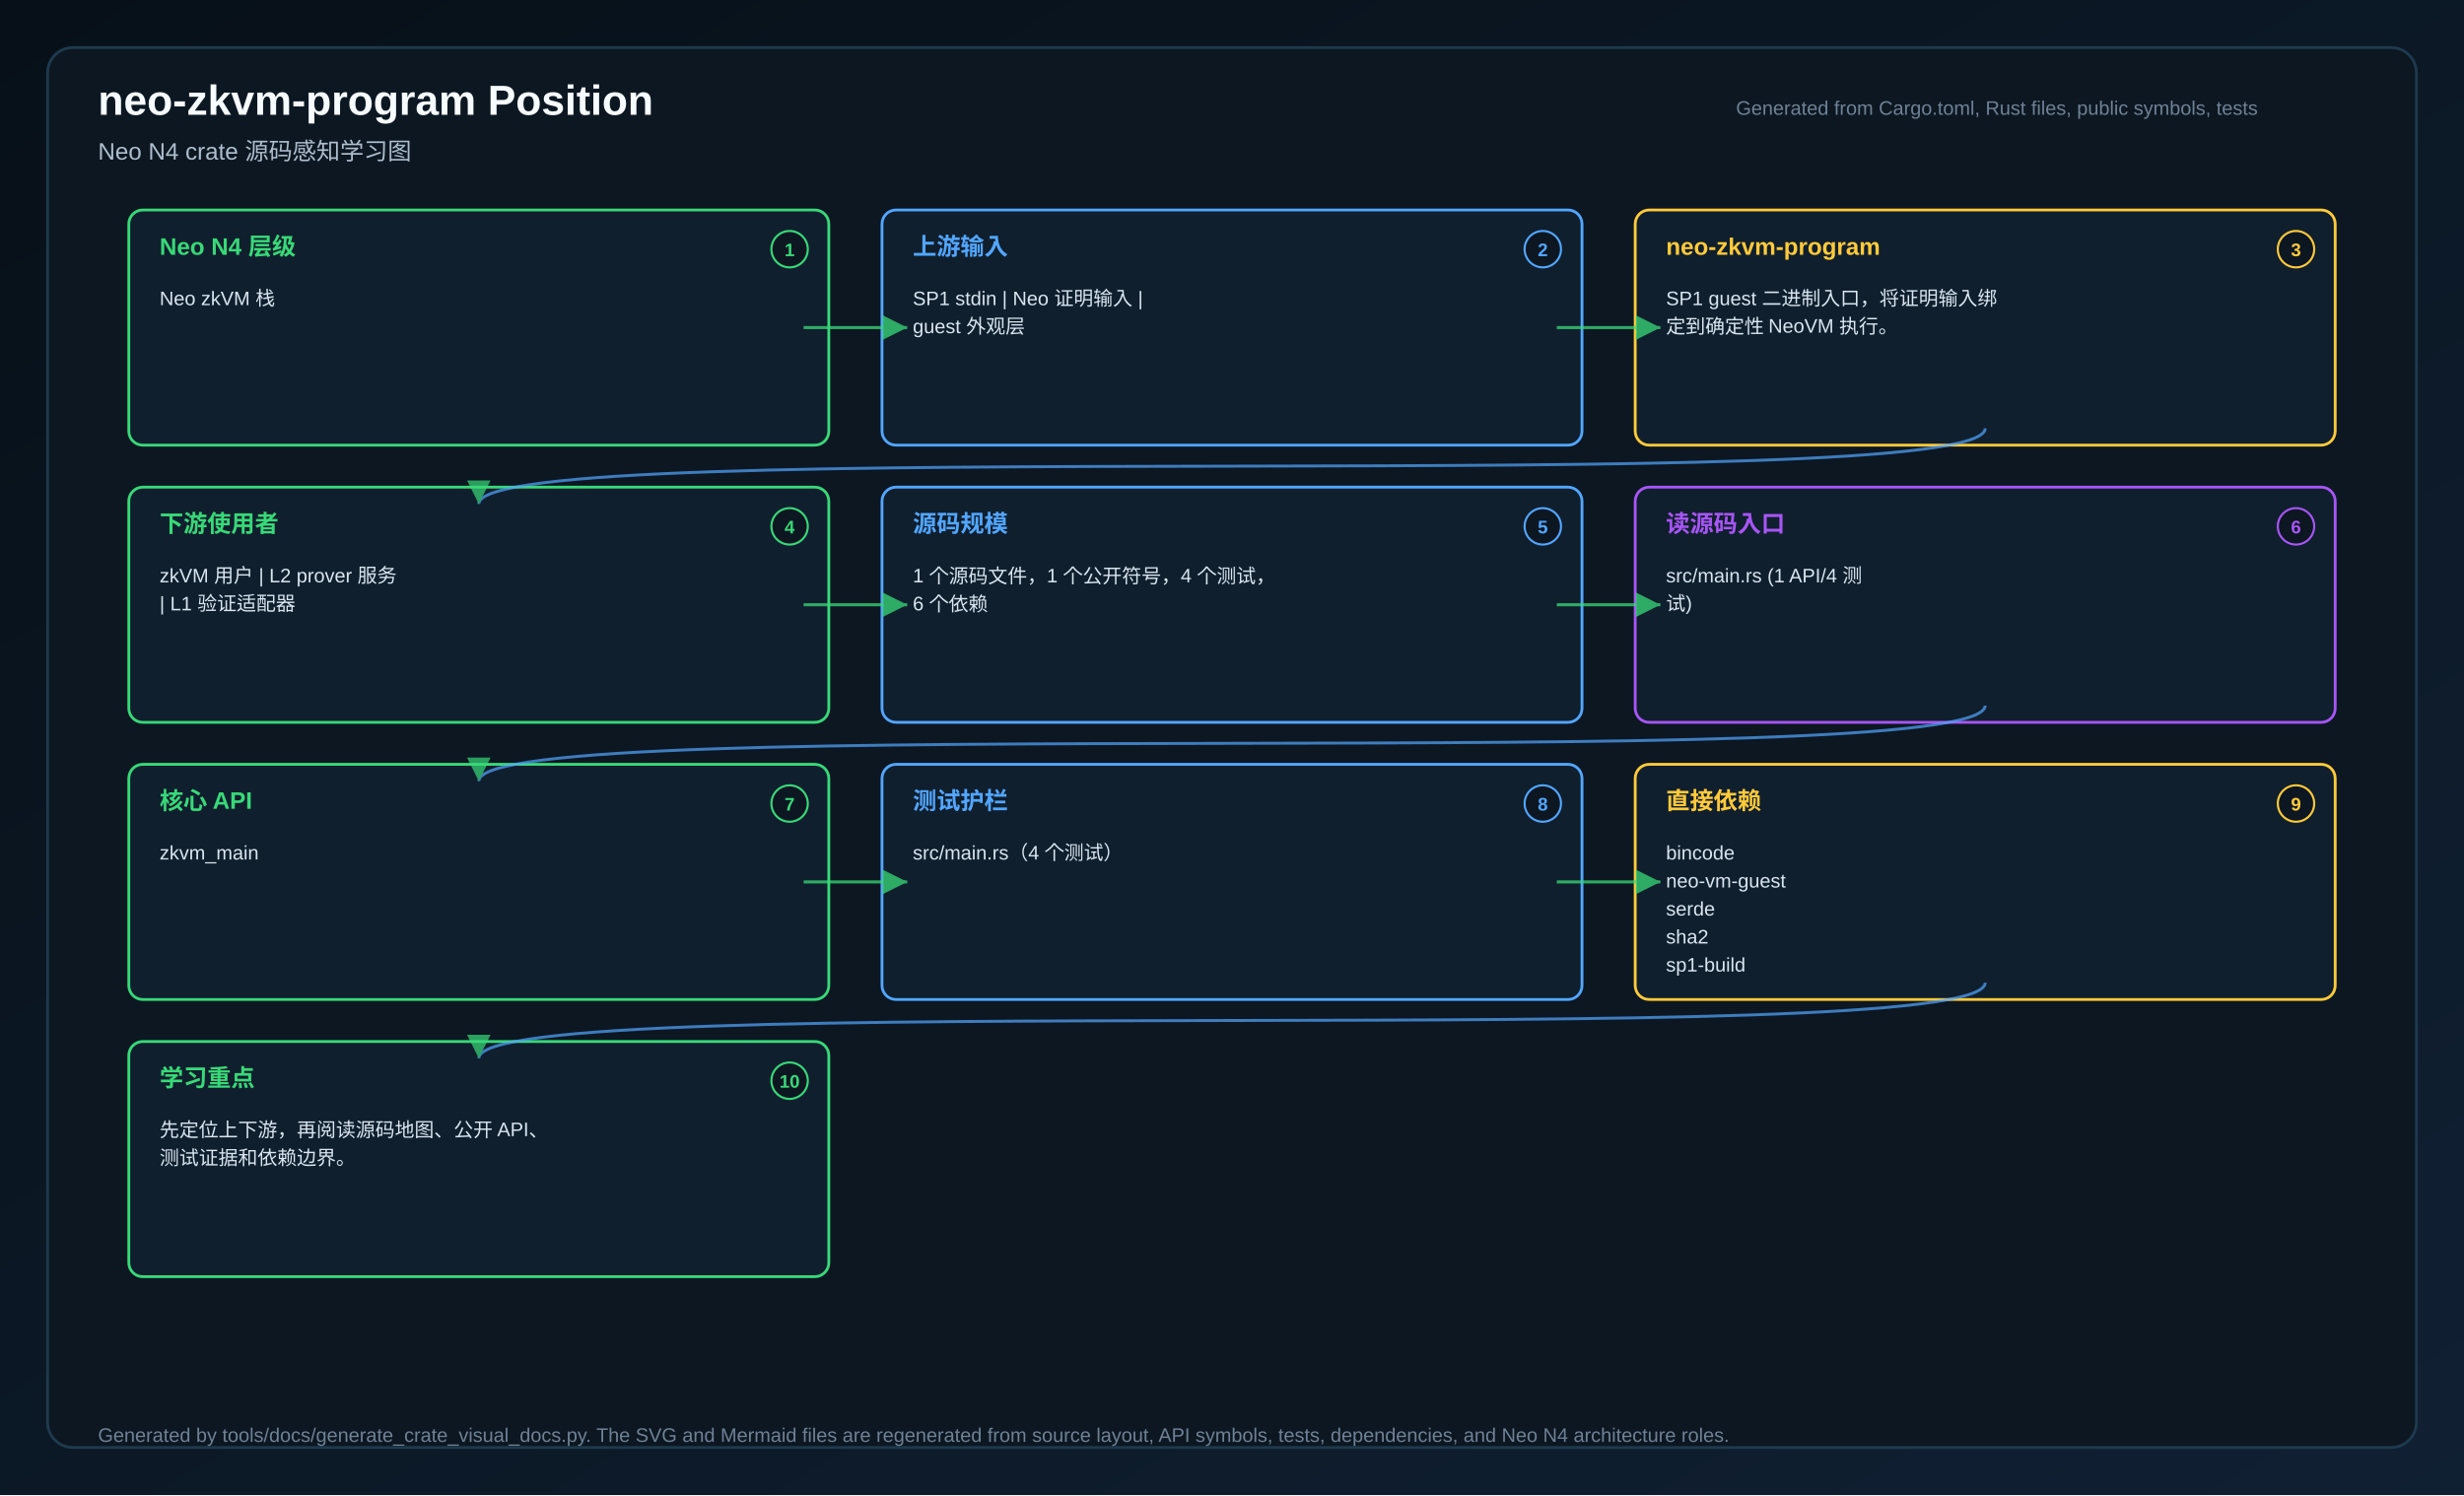
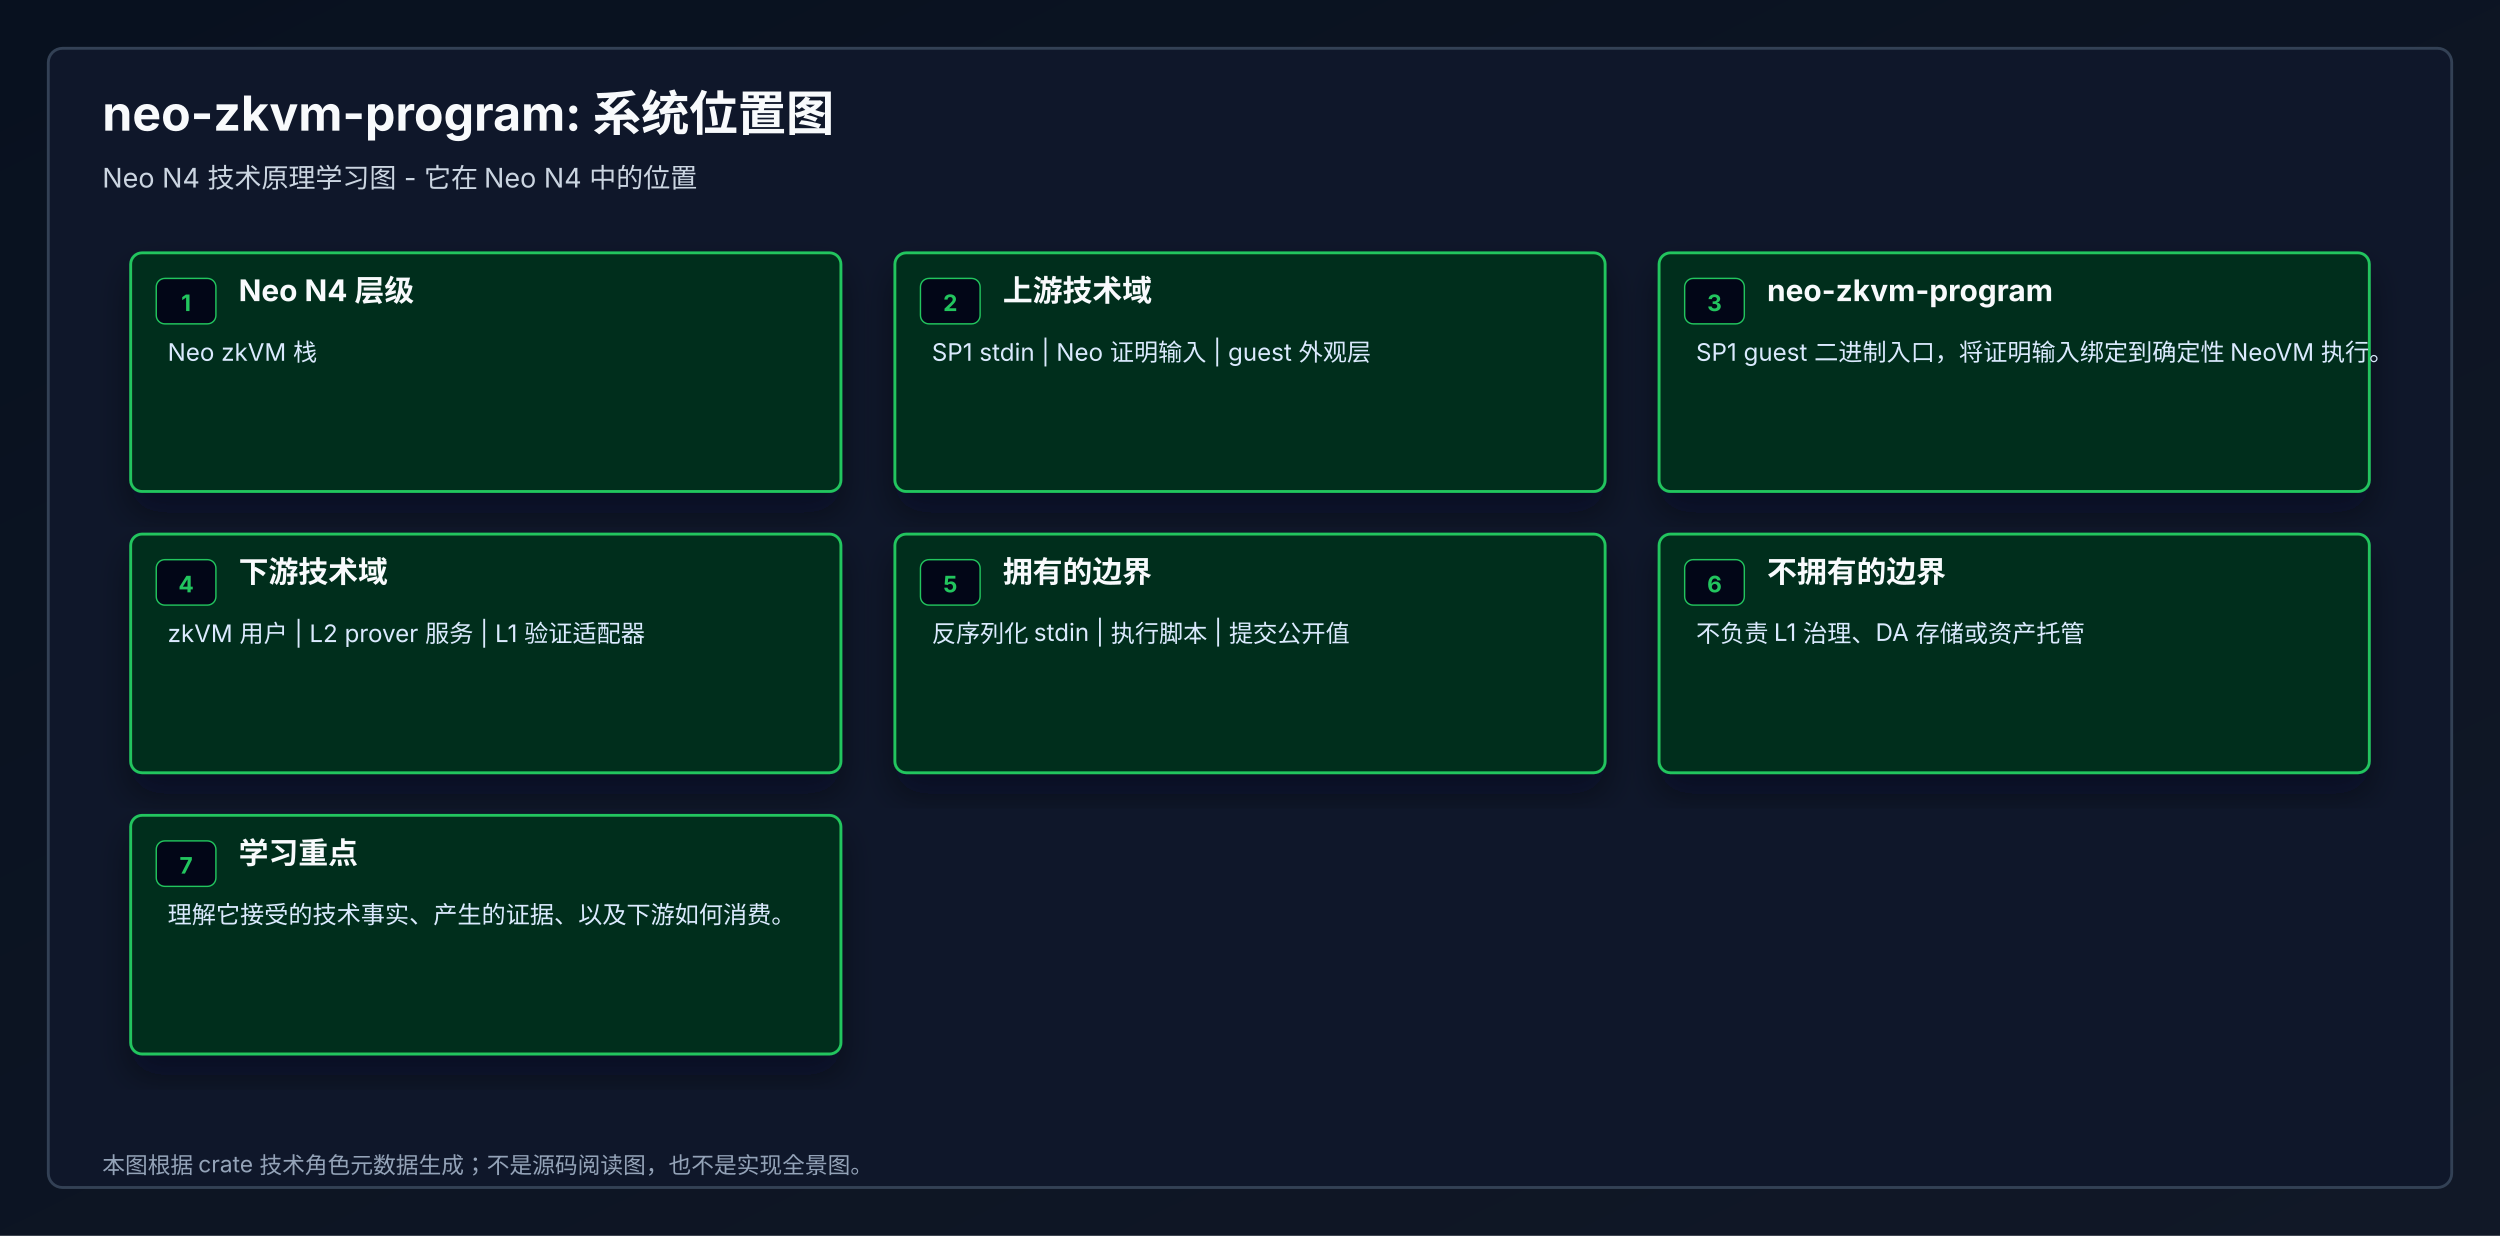
- <svg xmlns="http://www.w3.org/2000/svg" width="1760" height="1068" viewBox="0 0 1760 1068" role="img" aria-label="neo-zkvm-program Position">
+ <svg xmlns="http://www.w3.org/2000/svg" width="1760" height="870" viewBox="0 0 1760 870" role="img" aria-label="neo-zkvm-program 系统位置图">
  <defs>
-     <linearGradient id="bg" x1="0" x2="1" y1="0" y2="1">
-       <stop offset="0" stop-color="#071018" />
-       <stop offset="1" stop-color="#102033" />
+     <linearGradient id="bg" x1="0" y1="0" x2="1" y2="1">
+       <stop offset="0%" stop-color="#08111f" />
+       <stop offset="100%" stop-color="#111827" />
    </linearGradient>
-     <marker id="arrow" markerWidth="12" markerHeight="12" refX="10" refY="6" orient="auto">
-       <path d="M2,2 L10,6 L2,10 Z" fill="#38d978" />
-     </marker>
+     <filter id="shadow" x="-15%" y="-15%" width="130%" height="130%">
+       <feDropShadow dx="0" dy="14" stdDeviation="12" flood-color="#020617" flood-opacity="0.42" />
+     </filter>
  </defs>
-   <rect x="0" y="0" width="1760" height="1068" fill="url(#bg)" />
-   <rect x="34" y="34" width="1692" height="1000" rx="18" fill="#0c1722" stroke="#1e3a4d" stroke-width="2" />
-   <text x="70" y="82" fill="#f6fbff" font-size="30" font-family="Segoe UI, Arial, sans-serif" font-weight="700">neo-zkvm-program Position</text>
-   <text x="70" y="114" fill="#aebdcc" font-size="17" font-family="Segoe UI, Arial, sans-serif">Neo N4 crate 源码感知学习图</text>
-   <text x="1240" y="82" fill="#6f8194" font-size="14" font-family="Segoe UI, Arial, sans-serif">Generated from Cargo.toml, Rust files, public symbols, tests</text>
-   <rect x="92" y="150" width="500" height="168" rx="10" fill="#101f2d" stroke="#38d978" stroke-width="2" />
-   <circle cx="564" cy="178" r="13" fill="#0c1722" stroke="#38d978" stroke-width="1.5" />
-   <text x="564" y="183" text-anchor="middle" fill="#38d978" font-size="13" font-family="Segoe UI, Arial, sans-serif" font-weight="700">1</text>
-   <text x="114" y="182" fill="#38d978" font-size="17" font-family="Segoe UI, Arial, sans-serif" font-weight="700">Neo N4 层级</text>
-   <text x="114" y="218" fill="#d9e6f2" font-size="14" font-family="Segoe UI, Arial, sans-serif">Neo zkVM 栈</text>
-   <rect x="630" y="150" width="500" height="168" rx="10" fill="#101f2d" stroke="#52a6ff" stroke-width="2" />
-   <circle cx="1102" cy="178" r="13" fill="#0c1722" stroke="#52a6ff" stroke-width="1.5" />
-   <text x="1102" y="183" text-anchor="middle" fill="#52a6ff" font-size="13" font-family="Segoe UI, Arial, sans-serif" font-weight="700">2</text>
-   <text x="652" y="182" fill="#52a6ff" font-size="17" font-family="Segoe UI, Arial, sans-serif" font-weight="700">上游输入</text>
-   <text x="652" y="218" fill="#d9e6f2" font-size="14" font-family="Segoe UI, Arial, sans-serif">SP1 stdin | Neo 证明输入 |</text>
-   <text x="652" y="238" fill="#d9e6f2" font-size="14" font-family="Segoe UI, Arial, sans-serif"> guest 外观层</text>
-   <rect x="1168" y="150" width="500" height="168" rx="10" fill="#101f2d" stroke="#ffca3a" stroke-width="2" />
-   <circle cx="1640" cy="178" r="13" fill="#0c1722" stroke="#ffca3a" stroke-width="1.5" />
-   <text x="1640" y="183" text-anchor="middle" fill="#ffca3a" font-size="13" font-family="Segoe UI, Arial, sans-serif" font-weight="700">3</text>
-   <text x="1190" y="182" fill="#ffca3a" font-size="17" font-family="Segoe UI, Arial, sans-serif" font-weight="700">neo-zkvm-program</text>
-   <text x="1190" y="218" fill="#d9e6f2" font-size="14" font-family="Segoe UI, Arial, sans-serif">SP1 guest 二进制入口，将证明输入绑</text>
-   <text x="1190" y="238" fill="#d9e6f2" font-size="14" font-family="Segoe UI, Arial, sans-serif">定到确定性 NeoVM 执行。</text>
-   <rect x="92" y="348" width="500" height="168" rx="10" fill="#101f2d" stroke="#38d978" stroke-width="2" />
-   <circle cx="564" cy="376" r="13" fill="#0c1722" stroke="#38d978" stroke-width="1.5" />
-   <text x="564" y="381" text-anchor="middle" fill="#38d978" font-size="13" font-family="Segoe UI, Arial, sans-serif" font-weight="700">4</text>
-   <text x="114" y="380" fill="#38d978" font-size="17" font-family="Segoe UI, Arial, sans-serif" font-weight="700">下游使用者</text>
-   <text x="114" y="416" fill="#d9e6f2" font-size="14" font-family="Segoe UI, Arial, sans-serif">zkVM 用户 | L2 prover 服务</text>
-   <text x="114" y="436" fill="#d9e6f2" font-size="14" font-family="Segoe UI, Arial, sans-serif"> | L1 验证适配器</text>
-   <rect x="630" y="348" width="500" height="168" rx="10" fill="#101f2d" stroke="#52a6ff" stroke-width="2" />
-   <circle cx="1102" cy="376" r="13" fill="#0c1722" stroke="#52a6ff" stroke-width="1.5" />
-   <text x="1102" y="381" text-anchor="middle" fill="#52a6ff" font-size="13" font-family="Segoe UI, Arial, sans-serif" font-weight="700">5</text>
-   <text x="652" y="380" fill="#52a6ff" font-size="17" font-family="Segoe UI, Arial, sans-serif" font-weight="700">源码规模</text>
-   <text x="652" y="416" fill="#d9e6f2" font-size="14" font-family="Segoe UI, Arial, sans-serif">1 个源码文件，1 个公开符号，4 个测试，</text>
-   <text x="652" y="436" fill="#d9e6f2" font-size="14" font-family="Segoe UI, Arial, sans-serif">6 个依赖</text>
-   <rect x="1168" y="348" width="500" height="168" rx="10" fill="#101f2d" stroke="#a855f7" stroke-width="2" />
-   <circle cx="1640" cy="376" r="13" fill="#0c1722" stroke="#a855f7" stroke-width="1.5" />
-   <text x="1640" y="381" text-anchor="middle" fill="#a855f7" font-size="13" font-family="Segoe UI, Arial, sans-serif" font-weight="700">6</text>
-   <text x="1190" y="380" fill="#a855f7" font-size="17" font-family="Segoe UI, Arial, sans-serif" font-weight="700">读源码入口</text>
-   <text x="1190" y="416" fill="#d9e6f2" font-size="14" font-family="Segoe UI, Arial, sans-serif">src/main.rs (1 API/4 测</text>
-   <text x="1190" y="436" fill="#d9e6f2" font-size="14" font-family="Segoe UI, Arial, sans-serif">试)</text>
-   <rect x="92" y="546" width="500" height="168" rx="10" fill="#101f2d" stroke="#38d978" stroke-width="2" />
-   <circle cx="564" cy="574" r="13" fill="#0c1722" stroke="#38d978" stroke-width="1.5" />
-   <text x="564" y="579" text-anchor="middle" fill="#38d978" font-size="13" font-family="Segoe UI, Arial, sans-serif" font-weight="700">7</text>
-   <text x="114" y="578" fill="#38d978" font-size="17" font-family="Segoe UI, Arial, sans-serif" font-weight="700">核心 API</text>
-   <text x="114" y="614" fill="#d9e6f2" font-size="14" font-family="Segoe UI, Arial, sans-serif">zkvm_main</text>
-   <rect x="630" y="546" width="500" height="168" rx="10" fill="#101f2d" stroke="#52a6ff" stroke-width="2" />
-   <circle cx="1102" cy="574" r="13" fill="#0c1722" stroke="#52a6ff" stroke-width="1.5" />
-   <text x="1102" y="579" text-anchor="middle" fill="#52a6ff" font-size="13" font-family="Segoe UI, Arial, sans-serif" font-weight="700">8</text>
-   <text x="652" y="578" fill="#52a6ff" font-size="17" font-family="Segoe UI, Arial, sans-serif" font-weight="700">测试护栏</text>
-   <text x="652" y="614" fill="#d9e6f2" font-size="14" font-family="Segoe UI, Arial, sans-serif">src/main.rs（4 个测试）</text>
-   <rect x="1168" y="546" width="500" height="168" rx="10" fill="#101f2d" stroke="#ffca3a" stroke-width="2" />
-   <circle cx="1640" cy="574" r="13" fill="#0c1722" stroke="#ffca3a" stroke-width="1.5" />
-   <text x="1640" y="579" text-anchor="middle" fill="#ffca3a" font-size="13" font-family="Segoe UI, Arial, sans-serif" font-weight="700">9</text>
-   <text x="1190" y="578" fill="#ffca3a" font-size="17" font-family="Segoe UI, Arial, sans-serif" font-weight="700">直接依赖</text>
-   <text x="1190" y="614" fill="#d9e6f2" font-size="14" font-family="Segoe UI, Arial, sans-serif">bincode</text>
-   <text x="1190" y="634" fill="#d9e6f2" font-size="14" font-family="Segoe UI, Arial, sans-serif">neo-vm-guest</text>
-   <text x="1190" y="654" fill="#d9e6f2" font-size="14" font-family="Segoe UI, Arial, sans-serif">serde</text>
-   <text x="1190" y="674" fill="#d9e6f2" font-size="14" font-family="Segoe UI, Arial, sans-serif">sha2</text>
-   <text x="1190" y="694" fill="#d9e6f2" font-size="14" font-family="Segoe UI, Arial, sans-serif">sp1-build</text>
-   <rect x="92" y="744" width="500" height="168" rx="10" fill="#101f2d" stroke="#38d978" stroke-width="2" />
-   <circle cx="564" cy="772" r="13" fill="#0c1722" stroke="#38d978" stroke-width="1.5" />
-   <text x="564" y="777" text-anchor="middle" fill="#38d978" font-size="13" font-family="Segoe UI, Arial, sans-serif" font-weight="700">10</text>
-   <text x="114" y="776" fill="#38d978" font-size="17" font-family="Segoe UI, Arial, sans-serif" font-weight="700">学习重点</text>
-   <text x="114" y="812" fill="#d9e6f2" font-size="14" font-family="Segoe UI, Arial, sans-serif">先定位上下游，再阅读源码地图、公开 API、</text>
-   <text x="114" y="832" fill="#d9e6f2" font-size="14" font-family="Segoe UI, Arial, sans-serif">测试证据和依赖边界。</text>
-   <line x1="574" y1="234" x2="648" y2="234" stroke="#38d978" stroke-width="2.2" marker-end="url(#arrow)" opacity="0.75" />
-   <line x1="1112" y1="234" x2="1186" y2="234" stroke="#38d978" stroke-width="2.2" marker-end="url(#arrow)" opacity="0.75" />
-   <line x1="574" y1="432" x2="648" y2="432" stroke="#38d978" stroke-width="2.2" marker-end="url(#arrow)" opacity="0.75" />
-   <line x1="1112" y1="432" x2="1186" y2="432" stroke="#38d978" stroke-width="2.2" marker-end="url(#arrow)" opacity="0.75" />
-   <line x1="574" y1="630" x2="648" y2="630" stroke="#38d978" stroke-width="2.2" marker-end="url(#arrow)" opacity="0.75" />
-   <line x1="1112" y1="630" x2="1186" y2="630" stroke="#38d978" stroke-width="2.2" marker-end="url(#arrow)" opacity="0.75" />
-   <path d="M1418 306 C1418 358, 342 308, 342 360" stroke="#52a6ff" stroke-width="2.1" fill="none" marker-end="url(#arrow)" opacity="0.7" />
-   <path d="M1418 504 C1418 556, 342 506, 342 558" stroke="#52a6ff" stroke-width="2.1" fill="none" marker-end="url(#arrow)" opacity="0.7" />
-   <path d="M1418 702 C1418 754, 342 704, 342 756" stroke="#52a6ff" stroke-width="2.1" fill="none" marker-end="url(#arrow)" opacity="0.7" />
-   <text x="70" y="1030" fill="#6f8194" font-size="14" font-family="Segoe UI, Arial, sans-serif">Generated by tools/docs/generate_crate_visual_docs.py. The SVG and Mermaid files are regenerated from source layout, API symbols, tests, dependencies, and Neo N4 architecture roles.</text>
+   <rect width="1760" height="100%" fill="url(#bg)" />
+   <rect x="34" y="34" width="1692" height="802" rx="10" fill="#0f172a" stroke="#334155" stroke-width="2" />
+   <text x="72" y="92" fill="#f8fafc" font-family="Inter,Segoe UI,Arial,sans-serif" font-size="34" font-weight="700">neo-zkvm-program: 系统位置图</text>
+   <text x="72" y="132" fill="#cbd5e1" font-family="Inter,Segoe UI,Arial,sans-serif" font-size="19">Neo N4 技术原理学习图 - 它在 Neo N4 中的位置</text>
+   <rect x="92" y="178" width="500" height="168" rx="8" fill="#052e1a" stroke="#22c55e" stroke-width="2" filter="url(#shadow)" />
+   <rect x="110" y="196" width="42" height="32" rx="6" fill="#020617" stroke="#22c55e" stroke-width="1" />
+   <text x="131" y="219" text-anchor="middle" fill="#22c55e" font-family="Inter,Segoe UI,Arial,sans-serif" font-size="16" font-weight="700">1</text>
+   <text x="168" y="212" fill="#f8fafc" font-family="Inter,Segoe UI,Arial,sans-serif" font-size="21" font-weight="700">Neo N4 层级</text>
+   <text x="118" y="254" fill="#dbeafe" font-family="Inter,Segoe UI,Arial,sans-serif" font-size="17">Neo zkVM 栈</text>
+   <rect x="630" y="178" width="500" height="168" rx="8" fill="#052e1a" stroke="#22c55e" stroke-width="2" filter="url(#shadow)" />
+   <rect x="648" y="196" width="42" height="32" rx="6" fill="#020617" stroke="#22c55e" stroke-width="1" />
+   <text x="669" y="219" text-anchor="middle" fill="#22c55e" font-family="Inter,Segoe UI,Arial,sans-serif" font-size="16" font-weight="700">2</text>
+   <text x="706" y="212" fill="#f8fafc" font-family="Inter,Segoe UI,Arial,sans-serif" font-size="21" font-weight="700">上游技术域</text>
+   <text x="656" y="254" fill="#dbeafe" font-family="Inter,Segoe UI,Arial,sans-serif" font-size="17">SP1 stdin | Neo 证明输入 | guest 外观层</text>
+   <rect x="1168" y="178" width="500" height="168" rx="8" fill="#052e1a" stroke="#22c55e" stroke-width="2" filter="url(#shadow)" />
+   <rect x="1186" y="196" width="42" height="32" rx="6" fill="#020617" stroke="#22c55e" stroke-width="1" />
+   <text x="1207" y="219" text-anchor="middle" fill="#22c55e" font-family="Inter,Segoe UI,Arial,sans-serif" font-size="16" font-weight="700">3</text>
+   <text x="1244" y="212" fill="#f8fafc" font-family="Inter,Segoe UI,Arial,sans-serif" font-size="21" font-weight="700">neo-zkvm-program</text>
+   <text x="1194" y="254" fill="#dbeafe" font-family="Inter,Segoe UI,Arial,sans-serif" font-size="17">SP1 guest 二进制入口，将证明输入绑定到确定性 NeoVM 执行。</text>
+   <rect x="92" y="376" width="500" height="168" rx="8" fill="#052e1a" stroke="#22c55e" stroke-width="2" filter="url(#shadow)" />
+   <rect x="110" y="394" width="42" height="32" rx="6" fill="#020617" stroke="#22c55e" stroke-width="1" />
+   <text x="131" y="417" text-anchor="middle" fill="#22c55e" font-family="Inter,Segoe UI,Arial,sans-serif" font-size="16" font-weight="700">4</text>
+   <text x="168" y="410" fill="#f8fafc" font-family="Inter,Segoe UI,Arial,sans-serif" font-size="21" font-weight="700">下游技术域</text>
+   <text x="118" y="452" fill="#dbeafe" font-family="Inter,Segoe UI,Arial,sans-serif" font-size="17">zkVM 用户 | L2 prover 服务 | L1 验证适配器</text>
+   <rect x="630" y="376" width="500" height="168" rx="8" fill="#052e1a" stroke="#22c55e" stroke-width="2" filter="url(#shadow)" />
+   <rect x="648" y="394" width="42" height="32" rx="6" fill="#020617" stroke="#22c55e" stroke-width="1" />
+   <text x="669" y="417" text-anchor="middle" fill="#22c55e" font-family="Inter,Segoe UI,Arial,sans-serif" font-size="16" font-weight="700">5</text>
+   <text x="706" y="410" fill="#f8fafc" font-family="Inter,Segoe UI,Arial,sans-serif" font-size="21" font-weight="700">拥有的边界</text>
+   <text x="656" y="452" fill="#dbeafe" font-family="Inter,Segoe UI,Arial,sans-serif" font-size="17">反序列化 stdin | 执行脚本 | 提交公开值</text>
+   <rect x="1168" y="376" width="500" height="168" rx="8" fill="#052e1a" stroke="#22c55e" stroke-width="2" filter="url(#shadow)" />
+   <rect x="1186" y="394" width="42" height="32" rx="6" fill="#020617" stroke="#22c55e" stroke-width="1" />
+   <text x="1207" y="417" text-anchor="middle" fill="#22c55e" font-family="Inter,Segoe UI,Arial,sans-serif" font-size="16" font-weight="700">6</text>
+   <text x="1244" y="410" fill="#f8fafc" font-family="Inter,Segoe UI,Arial,sans-serif" font-size="21" font-weight="700">不拥有的边界</text>
+   <text x="1194" y="452" fill="#dbeafe" font-family="Inter,Segoe UI,Arial,sans-serif" font-size="17">不负责 L1 治理、DA 存储或资产托管</text>
+   <rect x="92" y="574" width="500" height="168" rx="8" fill="#052e1a" stroke="#22c55e" stroke-width="2" filter="url(#shadow)" />
+   <rect x="110" y="592" width="42" height="32" rx="6" fill="#020617" stroke="#22c55e" stroke-width="1" />
+   <text x="131" y="615" text-anchor="middle" fill="#22c55e" font-family="Inter,Segoe UI,Arial,sans-serif" font-size="16" font-weight="700">7</text>
+   <text x="168" y="608" fill="#f8fafc" font-family="Inter,Segoe UI,Arial,sans-serif" font-size="21" font-weight="700">学习重点</text>
+   <text x="118" y="650" fill="#dbeafe" font-family="Inter,Segoe UI,Arial,sans-serif" font-size="17">理解它接受的技术事实、产生的证据、以及下游如何消费。</text>
+   <text x="72" y="826" fill="#94a3b8" font-family="Inter,Segoe UI,Arial,sans-serif" font-size="16">本图根据 crate 技术角色元数据生成；不是源码阅读图，也不是实现全景图。</text>
</svg>
